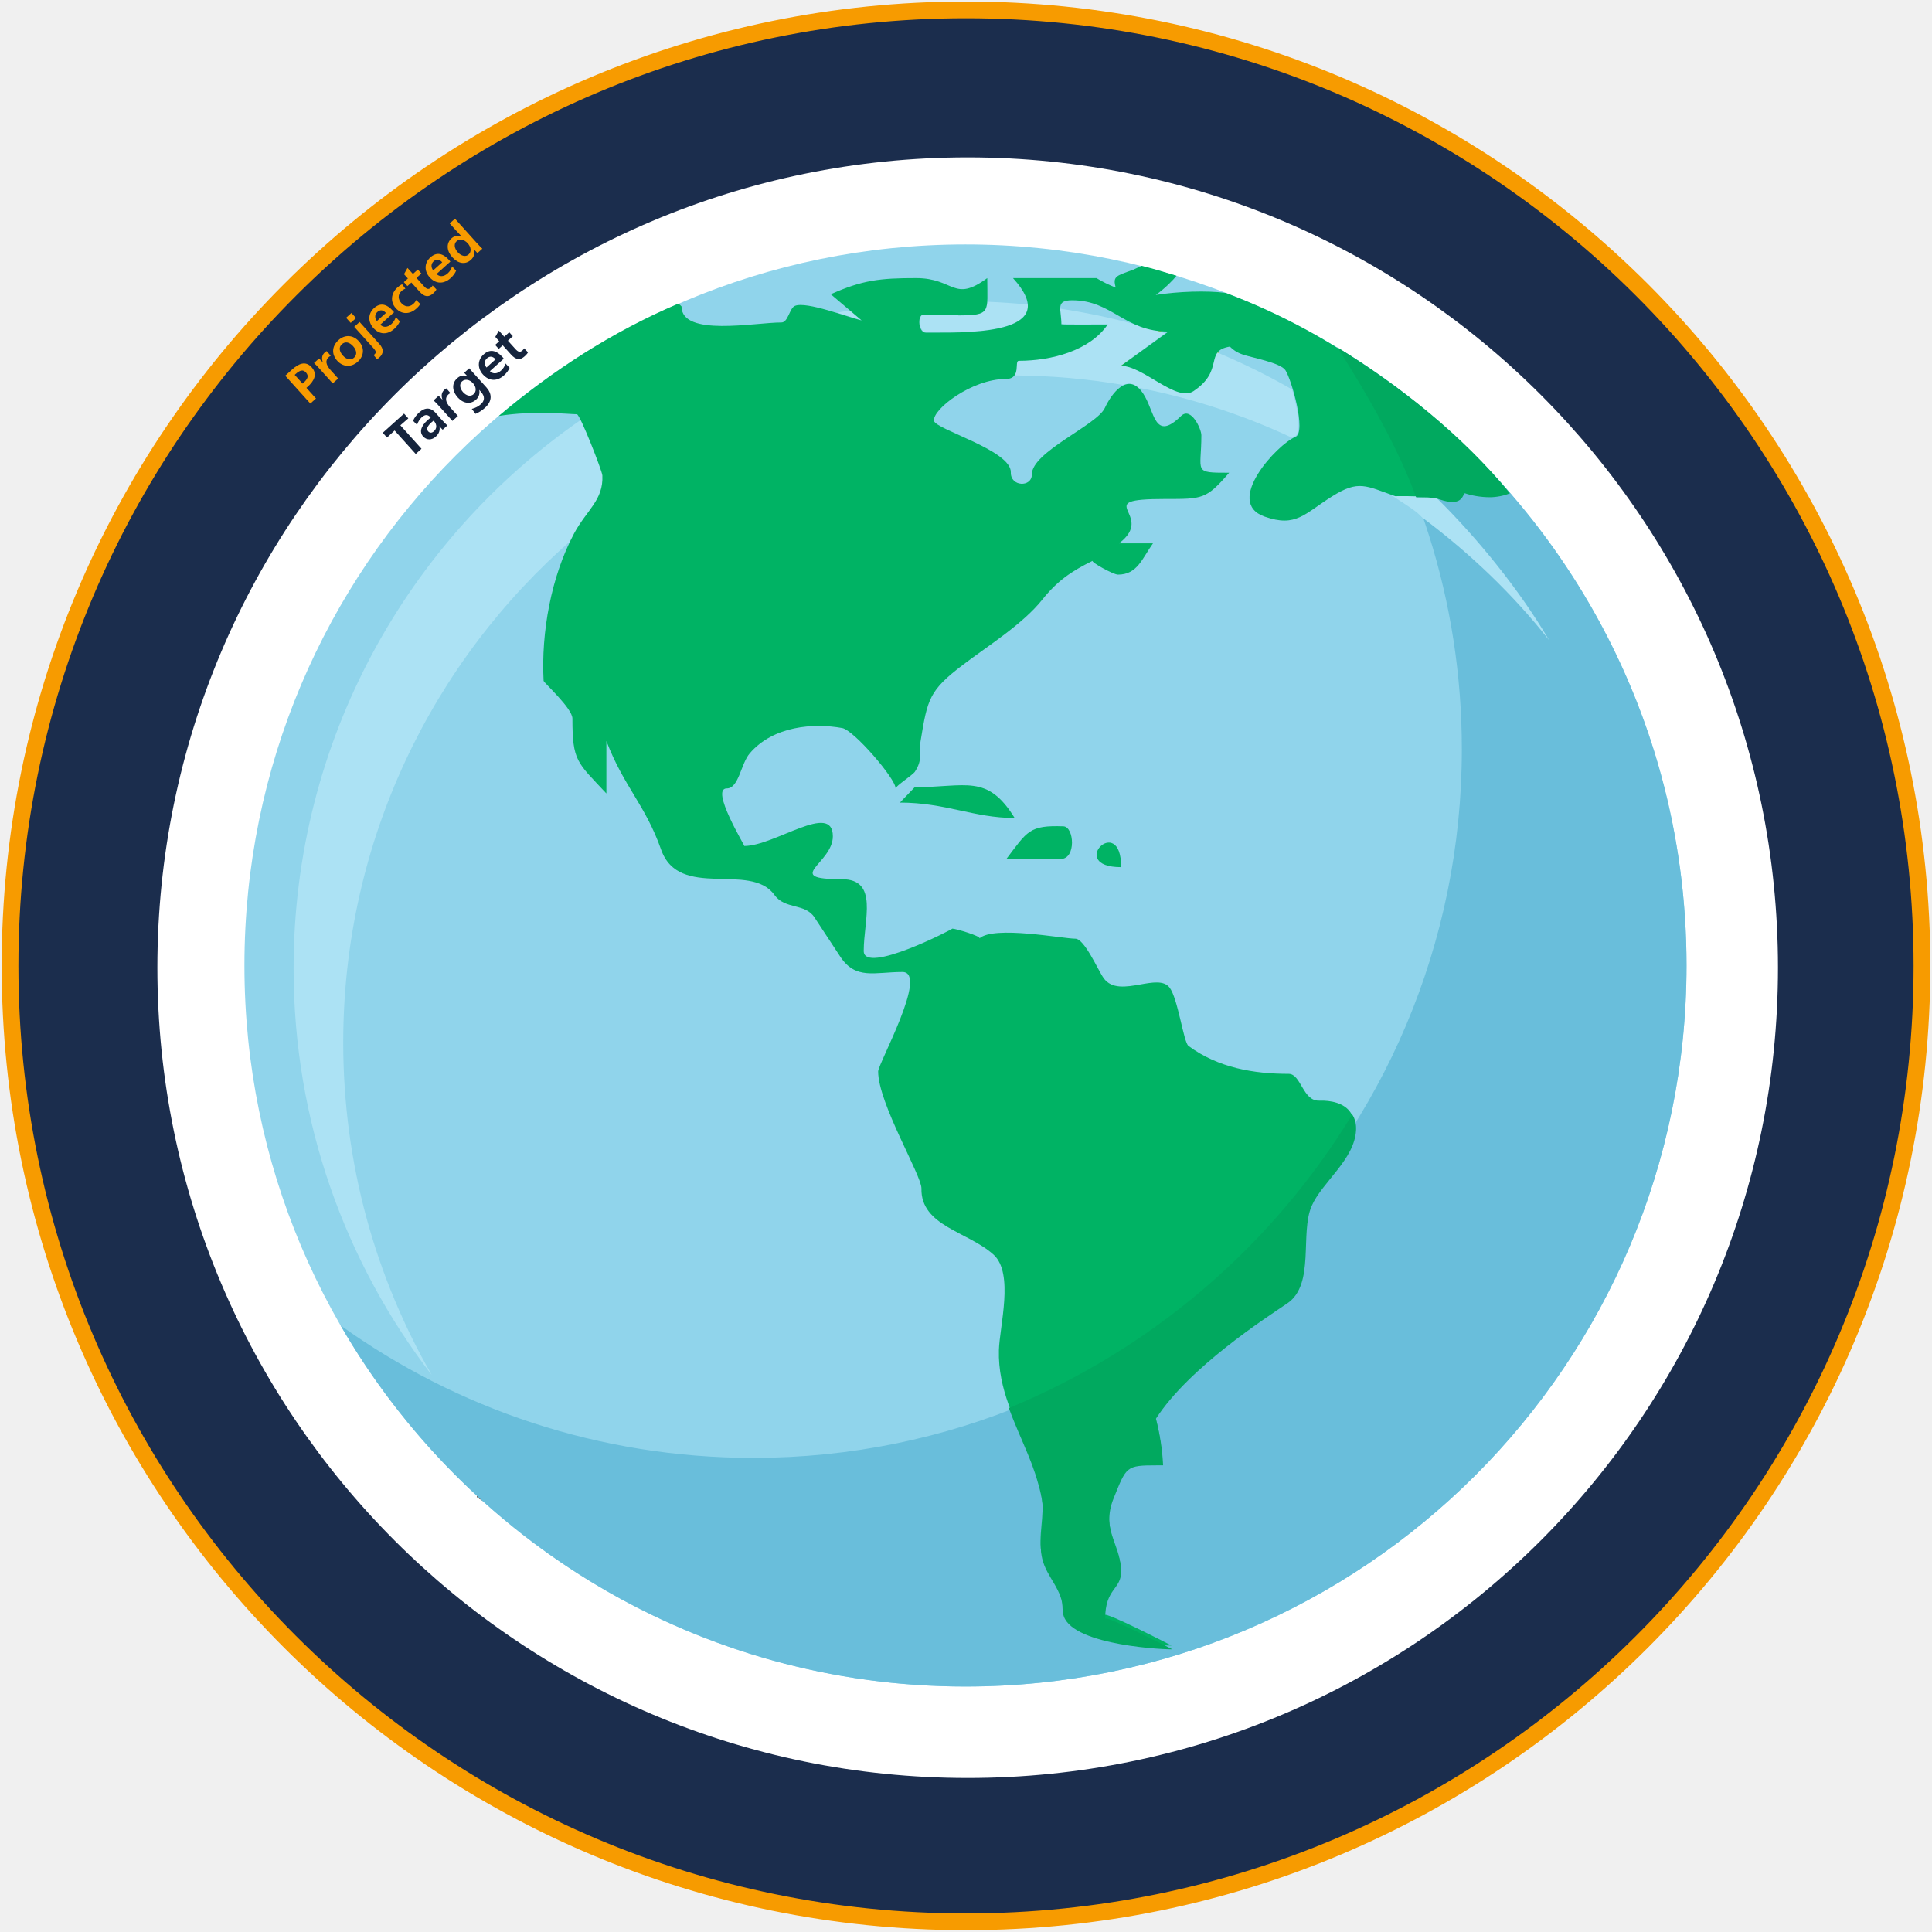
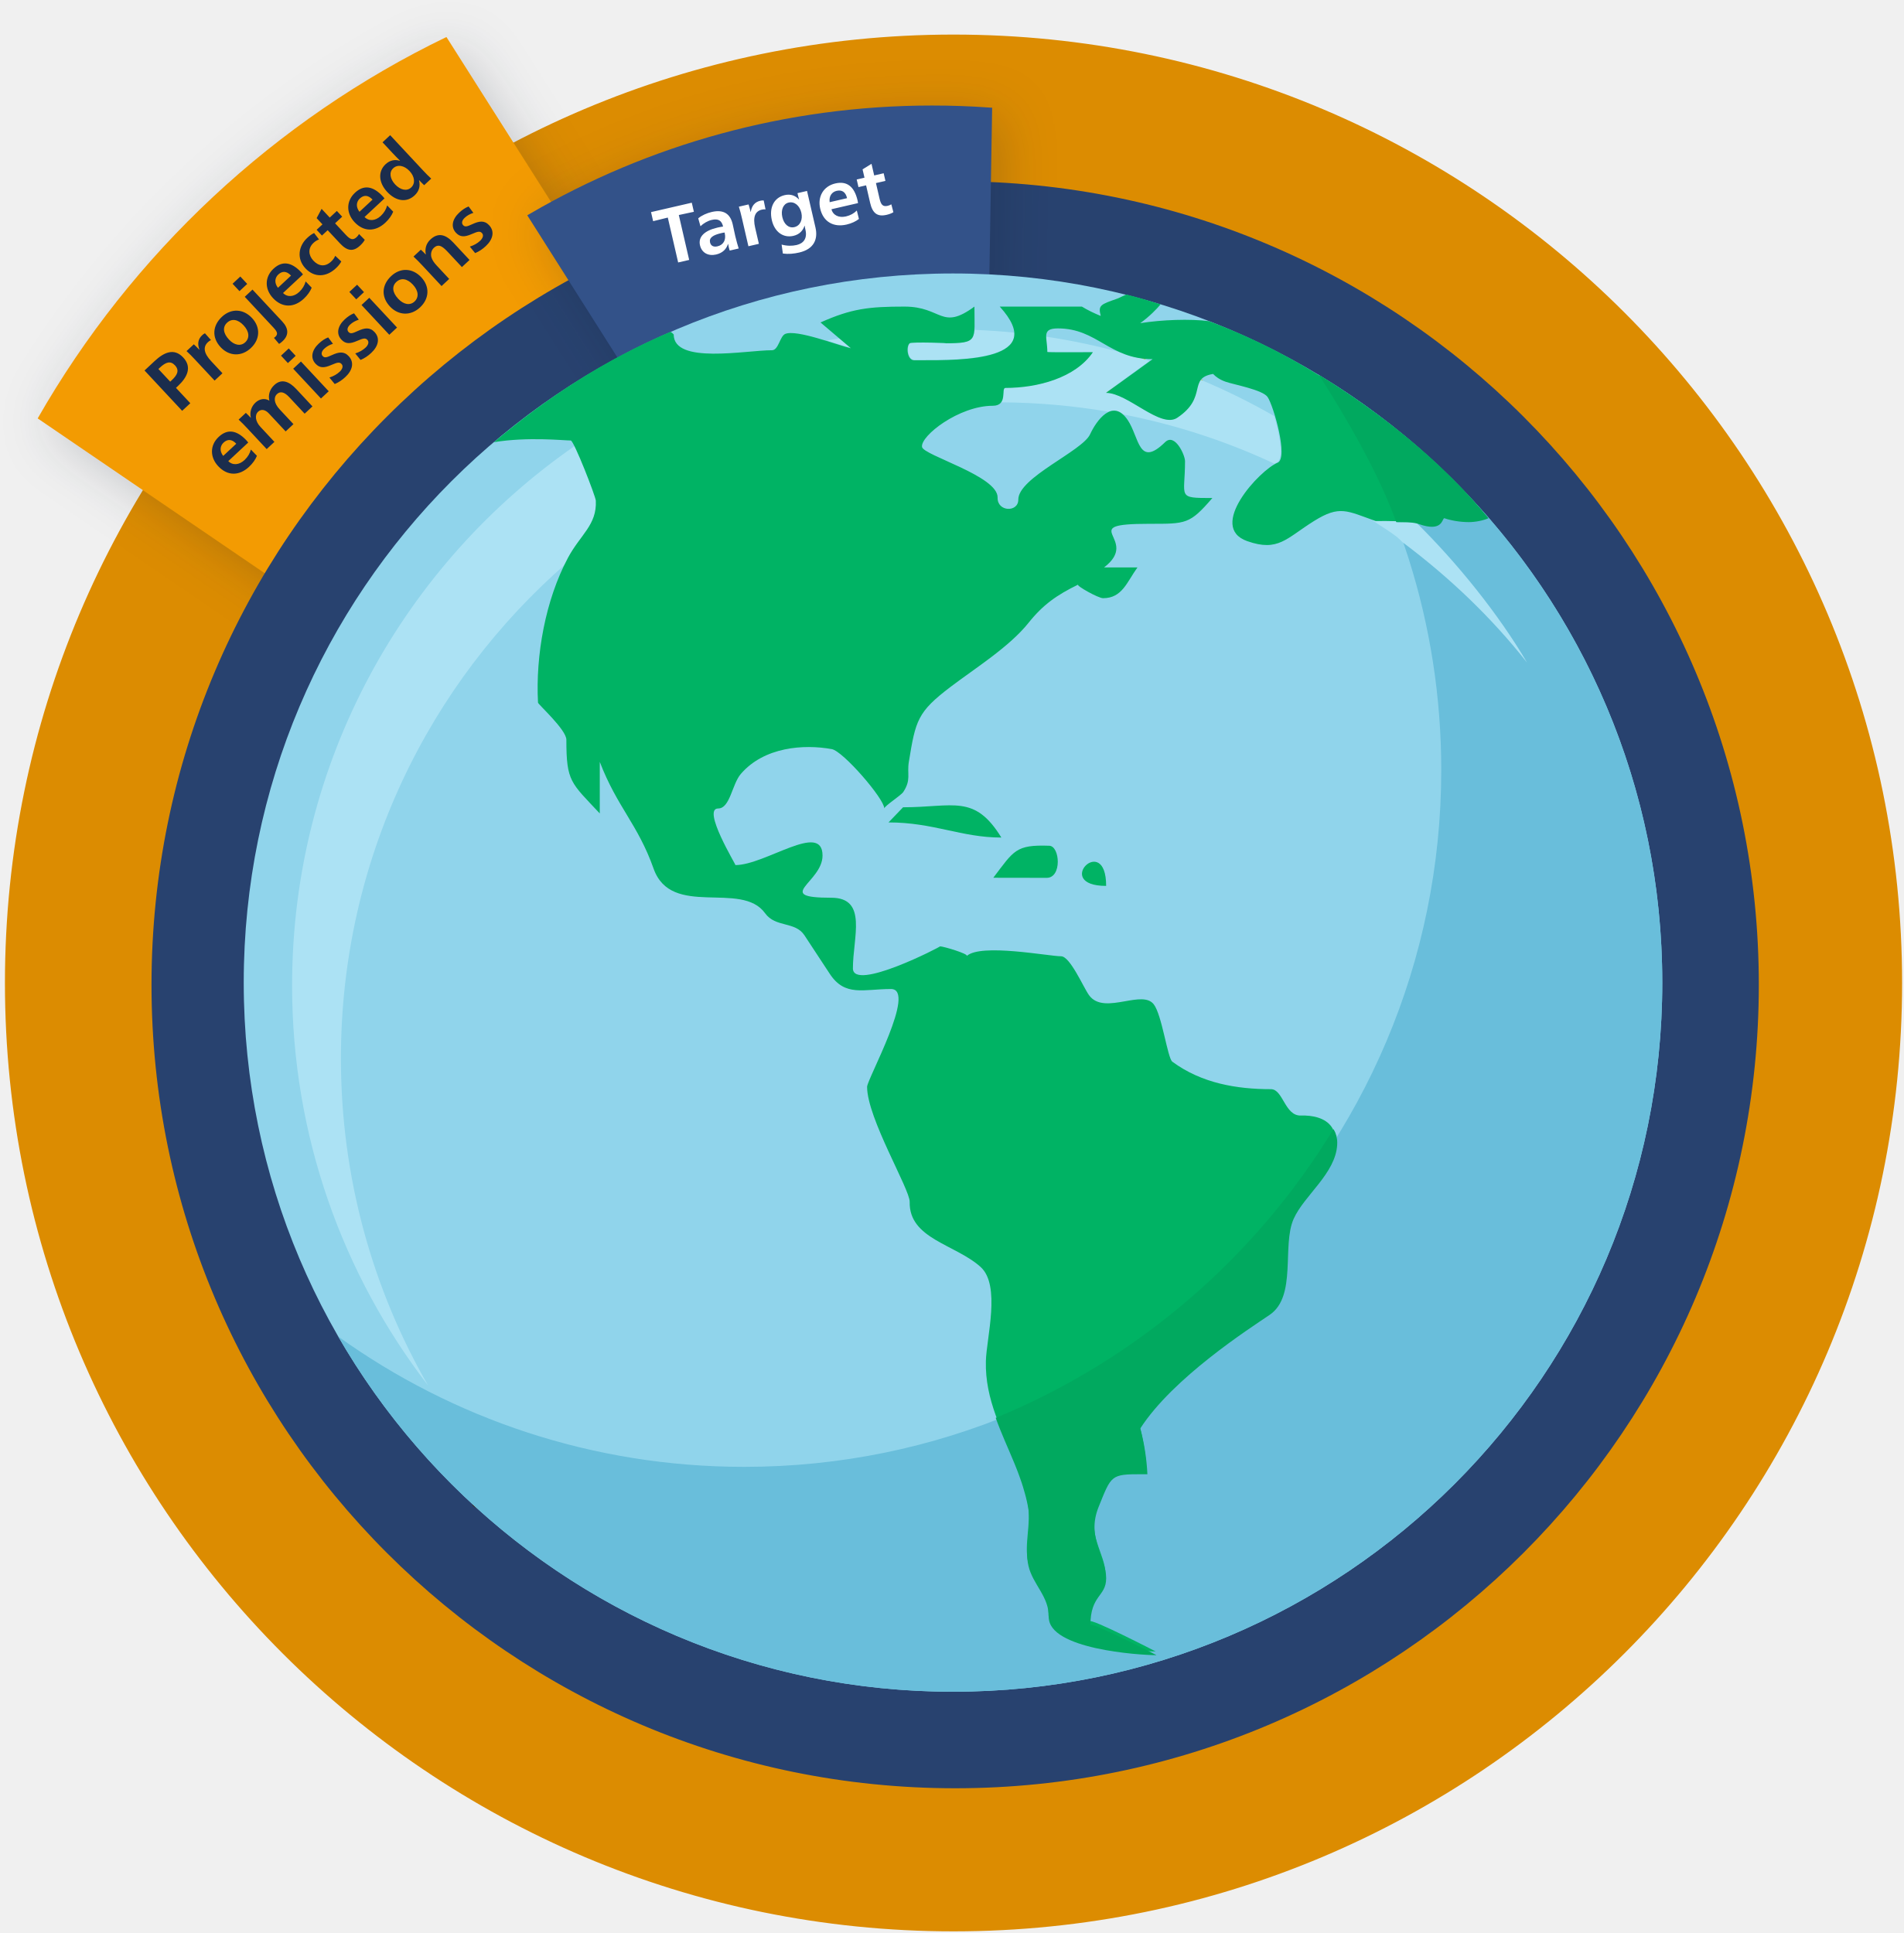
- <svg xmlns="http://www.w3.org/2000/svg" height="577" width="577">
-   <g fill="none" fill-rule="evenodd">
+ <svg xmlns="http://www.w3.org/2000/svg" xmlns:xlink="http://www.w3.org/1999/xlink" height="587" viewBox="0 0 578 587" width="578">
+   <defs>
+     <path id="a" d="m7.683 116.059c28.611-50.07 71.945-90.643 124.104-115.82l62.287 98.202-80.62 79.267 4.437 13.52z" />
+     <filter id="b" height="126.7%" width="127.4%" x="-12.1%" y="-11.8%">
+       <feOffset dx="3" dy="3" in="SourceAlpha" result="shadowOffsetOuter1" />
+       <feGaussianBlur in="shadowOffsetOuter1" result="shadowBlurOuter1" stdDeviation="8" />
+       <feColorMatrix in="shadowBlurOuter1" type="matrix" values="0 0 0 0 0.057   0 0 0 0 0.097   0 0 0 0 0.17  0 0 0 0.19 0" />
+     </filter>
+     <path id="c" d="m157.728 54.718c35.711-20.774 77.223-32.673 121.514-32.673 5.787 0 11.527.203 17.212.603l-1.21 72.915-105.013 10.436z" />
+     <filter id="d" height="167.2%" width="137.4%" x="-16.3%" y="-31.1%">
+       <feMorphology in="SourceAlpha" operator="dilate" radius="1" result="shadowSpreadOuter1" />
+       <feOffset dx="3" dy="3" in="shadowSpreadOuter1" result="shadowOffsetOuter1" />
+       <feGaussianBlur in="shadowOffsetOuter1" result="shadowBlurOuter1" stdDeviation="8" />
+       <feComposite in="shadowBlurOuter1" in2="SourceAlpha" operator="out" result="shadowBlurOuter1" />
+       <feColorMatrix in="shadowBlurOuter1" type="matrix" values="0 0 0 0 0.057   0 0 0 0 0.097   0 0 0 0 0.17  0 0 0 0.19 0" />
+     </filter>
+   </defs>
+   <g fill="none" fill-rule="evenodd" transform="translate(3.757832 11)">
    <g fill-rule="nonzero">
-       <path d="M288.5 573.954C130.823 573.954 3 446.13 3 288.451S130.823 2.954 288.5 2.954 574 130.773 574 288.451 446.177 573.954 288.5 573.954z" fill="#1b2d4d" stroke="#f79b00" stroke-width="5" />
-       <path d="M289 531C155.347 531 47 422.652 47 288.997S155.347 47 289 47s242 108.343 242 241.997S422.653 531 289 531z" fill="#fff" />
-       <path d="M92.686 120.525l-7.493-8.323 2.098-1.89c1.848-1.663 3.946-2.667 5.803-.604 1.793 1.991.743 4.038-1.165 5.756l-.417.375 2.856 3.172zm-4.674-8.573l2.351 2.612.298-.269c1.133-1.02 1.683-1.968.727-3.03-.891-.989-1.826-.708-3.078.419zm8.377-3.764l.024-.022c-.408-1.1-.287-2.116.584-2.9.19-.172.368-.31.589-.4l1.199 1.402a2.245 2.245 0 0 0-.624.41c-1.073.967-.857 2.262.582 3.86l2.254 2.504-1.621 1.46-3.887-4.316c-.58-.644-1.193-1.301-1.702-1.77l1.502-1.354c.27.253.8.792 1.1 1.126zm4.71-6.615c1.871-1.686 4.332-1.59 6.092.365 1.729 1.92 1.566 4.376-.354 6.105-1.908 1.717-4.401 1.61-6.12-.298-1.781-1.98-1.586-4.4.381-6.172zm1.014 1.223c-.954.86-.86 2.114.32 3.425 1.085 1.205 2.38 1.443 3.297.616.954-.859.864-2.181-.274-3.445-1.138-1.264-2.377-1.465-3.343-.596zm2.628-6.36l-1.374-1.527 1.598-1.438 1.374 1.526zm7.85 10.852l-1.014-1.246c.083-.053.2-.137.26-.191.608-.548.463-1.021-.321-1.892l-5.722-6.355 1.597-1.439 5.916 6.57c1.32 1.467 1.317 2.83-.006 4.022a3.928 3.928 0 0 1-.71.53zm5.098-14.025l-4.114 3.704c.872.92 2.183.841 3.292-.157a4.444 4.444 0 0 0 1.337-2.111l1.205 1.29c-.3.723-.863 1.511-1.638 2.209-2.015 1.814-4.402 1.826-6.259-.237-1.664-1.848-1.638-4.29.21-5.954 1.776-1.6 3.65-1.365 5.647.853.086.095.257.309.32.403zm-5.126 2.628l2.695-2.426c-.902-1.002-1.789-.98-2.576-.271-.703.633-.894 1.668-.119 2.697zm7.53-10.989l.975 1.324a3.178 3.178 0 0 0-1.138.679c-1.204 1.084-1.052 2.524-.086 3.597.999 1.109 2.312 1.416 3.611.246.37-.333.638-.683.845-1.149l1.21 1.177c-.287.496-.603.889-1.128 1.361-2.039 1.836-4.457 1.811-6.175-.096-1.782-1.98-1.341-4.536.459-6.157.5-.45.937-.757 1.426-.982zm2.765-.525l-1.18 1.063-1.064-1.18 1.205-1.085-1.16-1.288 1.04-1.865 1.622 1.8 1.467-1.32 1.062 1.18-1.466 1.32 2.158 2.398c.837.93 1.392 1.186 2.167.488.19-.172.373-.4.498-.621l1.142 1.196c-.202.375-.552.777-.958 1.142-1.407 1.267-2.625 1.112-4.086-.51zm11.643-6.252l-4.114 3.704c.872.92 2.183.842 3.292-.157a4.444 4.444 0 0 0 1.337-2.11l1.205 1.29c-.3.722-.863 1.51-1.638 2.208-2.015 1.815-4.402 1.826-6.26-.237-1.663-1.848-1.637-4.29.21-5.953 1.777-1.6 3.651-1.365 5.648.852.086.096.256.31.32.403zm-5.126 2.629l2.695-2.426c-.902-1.002-1.789-.98-2.576-.272-.703.634-.894 1.669-.119 2.698zm6.501-15.44l6.463 7.178c.58.644 1.204 1.313 1.713 1.783l-1.454 1.31a18.477 18.477 0 0 1-1.002-1.041l-.024.021c.267 1.184-.002 2.204-.956 3.063-1.645 1.482-3.797 1.13-5.547-.813-1.707-1.896-1.838-4.175-.228-5.625.918-.826 1.937-.966 2.92-.642l.023-.021a48.904 48.904 0 0 1-1.57-1.673l-1.912-2.123zm.488 6.729c-.882.794-.68 2.146.35 3.29s2.343 1.475 3.237.67c.919-.827.752-2.21-.257-3.331-1.041-1.157-2.4-1.467-3.33-.63z" fill="#f79b00" />
-       <path d="M120.67 123.531l1.276 1.418-2.376 2.075 6.31 7.007-1.72 1.548-6.309-7.008-2.263 2.104-1.277-1.419zm3.889 3.354l-1.186-1.196c.333-.888 1.058-1.823 1.79-2.483 1.924-1.732 3.569-1.428 4.954.11.422.47 1.21 1.392 1.632 1.861.66.733 1.455 1.52 1.859 1.895l-1.407 1.267a6.675 6.675 0 0 1-.467-.471 13.26 13.26 0 0 1-.463-.563l-.024.022c.207 1.076-.055 2.138-1.089 3.07-1.202 1.081-2.717 1.14-3.799-.063-1.169-1.298-.676-3.047 1.367-4.887.253-.227.6-.518.91-.754-.855-.95-1.678-.97-2.688-.06-.65.584-1.14 1.44-1.39 2.252zm4.945-1.276c-.25.182-.37.29-.55.452-1.274 1.147-1.733 2.04-1.084 2.76.487.542 1.106.528 1.72-.024.84-.757 1.061-1.914-.086-3.188zm2.607-6.265l.024-.022c-.41-1.11-.289-2.133.589-2.923.192-.174.371-.313.594-.405l1.208 1.415a2.24 2.24 0 0 0-.628.414c-1.082.974-.864 2.28.586 3.89l2.273 2.524-1.635 1.472-3.918-4.351c-.584-.65-1.202-1.311-1.716-1.785l1.515-1.364c.273.255.805.799 1.108 1.135zm5.874-5.441c-.853.768-.673 2.13.323 3.235s2.252 1.39 3.142.588c.913-.822.79-2.191-.184-3.273-.985-1.094-2.355-1.383-3.28-.55zm.65-2.566l1.49-1.342 5.141 5.71c1.667 1.85 1.838 4.047-.422 6.082-.841.757-1.756 1.385-2.832 1.81l-1.113-1.479c1.137-.284 2.034-.787 2.73-1.414 1.083-.974 1.276-2.258.075-3.592-.184-.205-.38-.421-.55-.66l-.024.023c.19.96-.003 2.026-.977 2.903-1.61 1.45-3.783 1.165-5.428-.662-1.731-1.923-1.874-4.233-.18-5.759.963-.866 2.01-.96 2.977-.634l.024-.022a19.52 19.52 0 0 1-.911-.964zm11.822-4.224l-4.146 3.734c.879.927 2.2.848 3.318-.159a4.48 4.48 0 0 0 1.348-2.128l1.215 1.3c-.302.73-.87 1.524-1.652 2.227-2.031 1.83-4.437 1.84-6.309-.239-1.677-1.863-1.651-4.323.212-6.001 1.79-1.613 3.68-1.376 5.692.86.087.096.259.31.322.406zm-5.166 2.65l2.716-2.446c-.909-1.01-1.803-.988-2.596-.274-.71.639-.902 1.682-.12 2.72zm4.848-6.63l-1.19 1.072-1.071-1.19 1.214-1.093-1.17-1.298 1.05-1.88 1.634 1.815 1.478-1.332 1.072 1.19-1.479 1.332 2.176 2.415c.844.938 1.403 1.196 2.184.493.193-.173.377-.404.503-.627l1.15 1.206c-.203.379-.556.784-.965 1.152-1.418 1.277-2.647 1.12-4.118-.514z" fill="#15243d" />
+       <path d="m285.742 573c-157.677 0-285.5-127.824-285.5-285.503s127.823-285.497 285.5-285.497 285.5 127.818 285.5 285.497-127.823 285.503-285.5 285.503z" fill="#dc8c01" stroke="#dc8c01" stroke-width="5" />
+       <g>
+         <use fill="#000" filter="url(#b)" xlink:href="#a" />
+         <use fill="#f39b02" xlink:href="#a" />
+       </g>
+       <path d="m40.474 77.496v-16.752h4.224c3.72 0 7.056.984 7.056 5.136 0 4.008-3.216 5.232-7.056 5.232h-.84v6.384zm3.384-14.208v5.256h.6c2.28 0 3.84-.504 3.84-2.64 0-1.992-1.32-2.616-3.84-2.616zm13.08 4.2h.048c.648-1.632 1.8-2.64 3.552-2.64.384 0 .72.024 1.056.144l-.072 2.76c-.36-.12-.696-.168-1.104-.168-2.16 0-3.216 1.656-3.216 4.872v5.04h-3.264v-8.688c0-1.296-.024-2.64-.12-3.672h3.024c.048.552.096 1.68.096 2.352zm11.856-2.64c3.768 0 6.408 2.568 6.408 6.504 0 3.864-2.64 6.432-6.504 6.432-3.84 0-6.504-2.616-6.504-6.456 0-3.984 2.64-6.48 6.6-6.48zm-.096 2.376c-1.92 0-3.072 1.488-3.072 4.128 0 2.424 1.2 3.984 3.048 3.984 1.92 0 3.144-1.56 3.144-4.104s-1.176-4.008-3.12-4.008zm9.288-4.44v-3.072h3.216v3.072zm-2.136 19.92.12-2.4c.144.024.36.048.48.048 1.224 0 1.536-.672 1.536-2.424v-12.792h3.216v13.224c0 2.952-1.368 4.464-4.032 4.464-.456 0-.912-.024-1.32-.12zm19.704-10.488h-8.28c.048 1.896 1.584 3.12 3.816 3.12 1.368 0 2.568-.36 3.6-1.008l.048 2.64c-1.056.504-2.472.816-4.032.816-4.056 0-6.72-2.376-6.72-6.528 0-3.72 2.472-6.408 6.192-6.408 3.576 0 5.424 2.136 5.424 6.6 0 .192-.024.6-.048.768zm-8.328-2.208h5.424c0-2.016-1.008-2.88-2.592-2.88-1.416 0-2.664.96-2.832 2.88zm19.368-4.68-.24 2.448c-.576-.24-1.152-.384-1.944-.384-2.424 0-3.696 1.752-3.696 3.912 0 2.232 1.152 3.888 3.768 3.888.744 0 1.392-.12 2.088-.432l.168 2.52c-.816.264-1.56.384-2.616.384-4.104 0-6.768-2.448-6.768-6.288 0-3.984 3.048-6.384 6.672-6.384 1.008 0 1.8.096 2.568.336zm3.6 2.184h-2.376v-2.376h2.424v-2.592l3.024-1.032v3.624h2.952v2.376h-2.952v4.824c0 1.872.36 2.712 1.92 2.712.384 0 .816-.072 1.176-.192l.072 2.472c-.6.216-1.392.312-2.208.312-2.832 0-4.032-1.392-4.032-4.656zm19.2 4.704h-8.28c.048 1.896 1.584 3.12 3.816 3.12 1.368 0 2.568-.36 3.6-1.008l.048 2.64c-1.056.504-2.472.816-4.032.816-4.056 0-6.72-2.376-6.72-6.528 0-3.72 2.472-6.408 6.192-6.408 3.576 0 5.424 2.136 5.424 6.6 0 .192-.024.6-.048.768zm-8.328-2.208h5.424c0-2.016-1.008-2.88-2.592-2.88-1.416 0-2.664.96-2.832 2.88zm22.68-10.656v14.448c0 1.296.024 2.664.12 3.696h-2.928c-.048-.576-.072-1.344-.072-2.16h-.048c-.888 1.584-2.208 2.448-4.128 2.448-3.312 0-5.352-2.544-5.352-6.456 0-3.816 2.136-6.48 5.376-6.48 1.848 0 3.12.864 3.888 2.208h.048c-.048-.936-.072-2.232-.072-3.432v-4.272zm-6.192 7.968c-1.776 0-2.904 1.704-2.904 4.008s1.128 3.984 2.928 3.984c1.848 0 3.048-1.704 3.048-3.96 0-2.328-1.2-4.032-3.072-4.032zm-88.977 30.896h-8.28c.048 1.896 1.584 3.12 3.816 3.12 1.368 0 2.568-.36 3.6-1.008l.048 2.64c-1.056.504-2.472.816-4.032.816-4.056 0-6.72-2.376-6.72-6.528 0-3.72 2.472-6.408 6.192-6.408 3.576 0 5.424 2.136 5.424 6.6 0 .192-.024.6-.048.768zm-8.328-2.208h5.424c0-2.016-1.008-2.88-2.592-2.88-1.416 0-2.664.96-2.832 2.88zm14.016-2.76h.048c.792-1.512 2.448-2.4 4.128-2.4s3.072.888 3.504 2.448c.888-1.608 2.52-2.448 4.32-2.448 3.072 0 4.056 2.4 4.056 5.448v7.2h-3.24v-6.864c0-2.136-.696-3.216-2.064-3.216-1.536 0-2.592 1.464-2.592 3.96v6.12h-3.24v-7.464c0-1.536-.696-2.616-2.016-2.616-1.488 0-2.64 1.56-2.64 3.84v6.24h-3.216v-8.52c0-1.176-.024-2.52-.12-3.84h3c.048.528.072 1.488.072 2.112zm22.8-4.464h-3.216v-3.072h3.216zm-3.216 14.712v-12.36h3.216v12.36zm6.048-.36.168-2.544c1.2.576 2.4.84 3.48.84s2.016-.432 2.016-1.32c0-.864-.456-1.2-2.424-1.896-2.352-.816-3.288-1.752-3.288-3.576 0-2.352 1.944-3.792 4.896-3.792 1.296 0 2.424.192 3.36.576l-.264 2.4c-1.056-.48-1.968-.696-2.952-.696-1.08 0-1.872.456-1.872 1.296s.504 1.128 2.256 1.704c2.184.72 3.504 1.608 3.504 3.72 0 2.544-2.064 3.936-5.064 3.936-1.344 0-2.592-.192-3.816-.648zm10.728 0 .168-2.544c1.2.576 2.4.84 3.48.84s2.016-.432 2.016-1.32c0-.864-.456-1.2-2.424-1.896-2.352-.816-3.288-1.752-3.288-3.576 0-2.352 1.944-3.792 4.896-3.792 1.296 0 2.424.192 3.36.576l-.264 2.4c-1.056-.48-1.968-.696-2.952-.696-1.08 0-1.872.456-1.872 1.296s.504 1.128 2.256 1.704c2.184.72 3.504 1.608 3.504 3.72 0 2.544-2.064 3.936-5.064 3.936-1.344 0-2.592-.192-3.816-.648zm14.808-14.352h-3.216v-3.072h3.216zm-3.216 14.712v-12.36h3.216v12.36zm12.6-12.648c3.768 0 6.408 2.568 6.408 6.504 0 3.864-2.64 6.432-6.504 6.432-3.84 0-6.504-2.616-6.504-6.456 0-3.984 2.64-6.48 6.6-6.48zm-.096 2.376c-1.92 0-3.072 1.488-3.072 4.128 0 2.424 1.2 3.984 3.048 3.984 1.92 0 3.144-1.56 3.144-4.104s-1.176-4.008-3.12-4.008zm12.216-.024h.048c.912-1.488 2.328-2.352 4.104-2.352 3.288 0 4.44 2.136 4.44 5.448v7.2h-3.168v-5.952c0-2.376-.12-4.128-2.232-4.128-1.056 0-2.016.648-2.52 1.608-.36.696-.528 1.656-.528 2.88v5.592h-3.168v-8.52c0-1.2-.024-2.52-.12-3.84h3.048c.048.528.096 1.416.096 2.064zm11.256 9.936.168-2.544c1.2.576 2.4.84 3.48.84s2.016-.432 2.016-1.32c0-.864-.456-1.2-2.424-1.896-2.352-.816-3.288-1.752-3.288-3.576 0-2.352 1.944-3.792 4.896-3.792 1.296 0 2.424.192 3.36.576l-.264 2.4c-1.056-.48-1.968-.696-2.952-.696-1.08 0-1.872.456-1.872 1.296s.504 1.128 2.256 1.704c2.184.72 3.504 1.608 3.504 3.72 0 2.544-2.064 3.936-5.064 3.936-1.344 0-2.592-.192-3.816-.648z" fill="#1b2d4d" transform="matrix(.7313537 -.6819984 .6819984 .7313537 -30.9043 84.68157)" />
+       <path d="m286.242 530.046c-133.653 0-242-108.348-242-242.003s108.347-241.997 242-241.997c133.653 0 242 108.343 242 241.997s-108.347 242.003-242 242.003z" fill="#28426f" stroke="#28426f" stroke-width="4" />
+       <g>
+         <use fill="#000" filter="url(#d)" xlink:href="#c" />
+         <use fill="#335289" stroke="#335289" stroke-width="2" xlink:href="#c" />
+       </g>
+       <path d="m208.166 45.065v2.832l-4.68-.072v13.992h-3.432v-13.992l-4.584.072v-2.832zm.96 7.56-.12-2.496c1.248-.648 2.976-.96 4.44-.96 3.84 0 5.352 1.968 5.352 5.04 0 .936-.048 2.736-.048 3.672 0 1.464.096 3.12.168 3.936h-2.808c-.024-.192-.048-.624-.048-.984 0-.288.024-.696.048-1.08h-.048c-.84 1.392-2.184 2.304-4.248 2.304-2.4 0-4.128-1.44-4.128-3.84 0-2.592 2.28-4.032 6.36-4.032.504 0 1.176.024 1.752.072 0-1.896-.888-2.736-2.904-2.736-1.296 0-2.688.456-3.768 1.104zm6.72 3.504c-.456-.048-.696-.048-1.056-.048-2.544 0-3.936.528-3.936 1.968 0 1.08.696 1.68 1.92 1.68 1.68 0 3.072-1.056 3.072-3.6zm9.096-4.32h.048c.648-1.632 1.8-2.64 3.552-2.64.384 0 .72.024 1.056.144l-.072 2.76c-.36-.12-.696-.168-1.104-.168-2.16 0-3.216 1.656-3.216 4.872v5.04h-3.264v-8.688c0-1.296-.024-2.64-.12-3.672h3.024c.048.552.096 1.68.096 2.352zm11.88-.168c-1.704 0-2.856 1.68-2.856 3.888s1.104 3.768 2.88 3.768c1.824 0 3.048-1.632 3.048-3.792 0-2.184-1.224-3.864-3.072-3.864zm3.264-2.184h2.976v11.4c0 3.696-1.992 6.288-6.504 6.288-1.68 0-3.312-.216-4.92-.816l.24-2.736c1.536.816 3.024 1.152 4.416 1.152 2.16 0 3.648-1.224 3.648-3.888 0-.408 0-.84.048-1.272h-.048c-.744 1.248-2.016 2.232-3.96 2.232-3.216 0-5.328-2.472-5.328-6.12 0-3.84 2.136-6.528 5.52-6.528 1.92 0 3.168.936 3.912 2.256h.048c-.048-.768-.048-1.344-.048-1.968zm17.232 7.08h-8.28c.048 1.896 1.584 3.12 3.816 3.12 1.368 0 2.568-.36 3.6-1.008l.048 2.64c-1.056.504-2.472.816-4.032.816-4.056 0-6.72-2.376-6.72-6.528 0-3.72 2.472-6.408 6.192-6.408 3.576 0 5.424 2.136 5.424 6.6 0 .192-.024.6-.048.768zm-8.328-2.208h5.424c0-2.016-1.008-2.88-2.592-2.88-1.416 0-2.664.96-2.832 2.88zm11.928-2.496h-2.376v-2.376h2.424v-2.592l3.024-1.032v3.624h2.952v2.376h-2.952v4.824c0 1.872.36 2.712 1.92 2.712.384 0 .816-.072 1.176-.192l.072 2.472c-.6.216-1.392.312-2.208.312-2.832 0-4.032-1.392-4.032-4.656z" fill="#fff" transform="matrix(.9743701 -.2249511 .2249511 .9743701 -6.692405 53.4721)" />
    </g>
-     <path d="M139.071 430.721c1.153 5.504 2.305 11.007 3.455 16.513 4.07 2.515 8.088 5.026 12.212 7.511 2.483-1.63 6.243-3.612 8.452-5.166 3.286-2.311 3.715-5.276 1.094-7.904-2.441-3.215-5.083-6.082-7.686-9.2a1802.949 1802.949 0 0 1-7.91-9.542 1680.747 1680.747 0 0 0-9.617 7.788" fill="#3a332c" />
-     <path d="M158.648 240.725c-6.136 30.758-5.39 56.716-6.363 88.675-.976 31.96 1.058 67.576 6.044 100.175-7.133 2.092-13.688 4.027-20.347 5.594-11.573-33.753-21.358-72.8-27.861-106.444-6.503-33.646-11.08-61.139-10.06-94.217 19.436 2.352 38.731 3.934 58.587 6.217" fill="#6e6255" />
-     <path d="M73 288.343C73 169.413 169.412 73 288.344 73c118.93 0 215.343 96.413 215.343 215.343 0 118.932-96.412 215.344-215.343 215.344C169.412 503.687 73 407.275 73 288.343" fill="#90d4eb" />
-     <path d="M399.276 103.734c62.564 37.676 104.41 106.256 104.41 184.61 0 118.93-96.411 215.343-215.342 215.343-79.782 0-149.43-43.386-186.639-107.852 34.709 24.904 77.263 39.566 123.242 39.566 116.883 0 211.636-94.753 211.636-211.637 0-44.57-13.778-85.922-37.307-120.03z" fill="#69bedb" />
-     <path d="M337.285 80.341c4.123.738 8.202 1.551 12.236 2.447z" fill="#9db74c" />
-     <path d="M344.626 97.84c.631.556 1.259 1.128 1.885 1.708l.563-1.174c-.88 0-1.681-.218-2.448-.534m-9.788 11.33c6.75 0 16.862 10.511 22.053 7.25 7.142-4.487 5.377-8.686 7.312-11.048a211.341 211.341 0 0 0-15.782-5.454l-13.583 9.252m9.788-11.7a202.769 202.769 0 0 0-7.34-2.446c2.171 1.11 4.569 1.986 7.34 2.447" fill="#a9c14b" />
-     <path d="M128.974 410.698c-25.887-33.629-41.291-75.749-41.291-121.475 0-68.057 34.11-128.134 86.154-164.084l.003-.001c2.123 4.172 6.524 15.707 6.575 16.775.356 7.401-4.69 10.327-8.43 17.362a61.755 61.755 0 0 0-.804 1.566c-42.07 36.537-68.673 90.428-68.673 150.537 0 36.166 9.631 70.08 26.466 99.32m294.082-257.75c-2.446-1.88-5.058-3.373-7.593-5.14.278.1.564.201.856.304a.384.384 0 0 0 .06.003c.122 0 .418-.007.848-.012.427-.006.98-.01 1.622-.01.685 0 3.021.006 3.846.025.06.167 2.309 2.53 2.38 2.724.663 1.799-.424 2.464.096 4.026zM385.9 130.746a197.443 197.443 0 0 0-45.985-14.962c-.923-.845-1.848-1.2-2.747-1.2-.569 0-1.128.142-1.67.393a200.557 200.557 0 0 0-32.538-2.851c1.236-1.56.3-4.448 1.352-4.448 9.704 0 21.144-3.018 26.45-10.844-.714 0-4.651.026-8.136.026-2.99 0-5.646-.02-5.646-.091 0-1.85-.33-3.4-.347-4.58h.004a198.02 198.02 0 0 1 22.348 4.682c1.886.832 3.952 1.502 6.369 1.837.887.272 1.77.55 2.652.834l-13.263 9.641c.179 0 .36.01.545.025 5.674.484 13.502 8.187 18.713 8.187.835 0 1.601-.196 2.284-.654 6.97-4.675 5.254-9.048 7.138-11.512a198.326 198.326 0 0 1 22.449 11.072l.002.001.003.003c1.664 5.624 3.005 13.158.745 14.089a7.43 7.43 0 0 0-.722.352m-105.207-31.47a840.087 840.087 0 0 1-3.421-.006l-.593.001h-.005c-2.033 0-2.505-4.077-1.345-5.148.185-.17 1.801-.228 3.74-.228 3.687 0 8.547.205 6.993.226 6.975-.01 8.55-.393 8.853-3.992h.002c4.056.161 8.084.435 12.074.834h.002c.467 7.88-16.067 8.313-26.3 8.313m-23.128-3.647c-1.512-.343-4.365-1.311-7.482-2.272 1.326-.248 2.659-.48 3.994-.701l3.488 2.973" fill="#ace2f4" />
-     <path d="M354.556 117.048c-5.336 0-13.35-7.392-19.16-7.856 5.81.464 13.824 7.856 19.16 7.856.855 0 1.64-.19 2.338-.628 7.137-4.486 5.375-8.684 7.303-11.048a.022.022 0 0 0 .006.003c-1.929 2.363-.172 6.56-7.309 11.045-.698.44-1.483.628-2.338.628m-19.718-7.88l13.58-9.25c-4.528 3.083-9.053 6.167-13.58 9.25" fill="#afc558" />
-     <path d="M284.962 93.799l-.578.002c.228 0 .419 0 .578-.002" fill="#c7d79b" />
-     <g fill="#00b364">
-       <path d="M345.171 88.093c2.68-1.874 5.23-4.493 6.2-5.729-3.756-1.138-6.577-2.038-10.415-2.974-.28.087-2.37 1.128-2.64 1.222-5.205 1.817-5.967 2.006-5.113 5.283-2.022-.812-3.957-1.749-5.737-2.839h-24.931c14.848 16.367-11.328 16.33-23.806 16.296-.793-.003-1.531-.005-2.2-.003-2.044.006-2.52-4.077-1.356-5.148.538-.496 13.155-.034 10.774-.002 10.178-.014 8.902-.815 8.902-11.143-10.12 7.436-9.767 0-21.244 0-10.764 0-16.044.59-25.486 4.82l9.223 7.831c-3.871-.875-16.499-5.812-19.95-4.347-1.606.683-2.02 4.949-4.006 4.949-8.02 0-29.844 4.371-29.844-4.793 0-.042-.758-.772-1.01-.807-19.8 8.442-37.357 19.864-53.576 33.525 10.378-1.704 21.18-.515 23.33-.515.957 0 7.55 16.962 7.613 18.269.357 7.4-4.708 10.327-8.463 17.36-6.836 12.811-9.854 29.589-9.09 43.974.028.52 8.609 8.215 8.609 11.265 0 12.771 1.342 12.977 10.144 22.386V221.31c5.249 13.714 11.593 18.991 16.334 32.408 5.379 15.225 26.636 3.532 33.859 13.56 3.18 4.417 9.115 2.392 11.949 6.702l7.69 11.7c4.636 7.051 10.289 4.607 18.572 4.607 7.957 0-7.241 27.396-7.241 29.704 0 9.5 13.01 31.124 12.929 34.928-.242 11.278 13.89 12.86 21.563 19.806 6.144 5.601 1.763 21.47 1.572 28.506-.162 5.933 1.12 11.258 2.94 16.376 1.675 4.713 3.8 9.248 5.706 13.908.332.816.66 1.635.976 2.46.137.36.264.727.398 1.09.253.69.499 1.384.734 2.082a57.445 57.445 0 0 1 1.015 3.366c.097.352.196.703.285 1.058.273 1.092.521 2.195.717 3.323 1.008 5.772-1.217 12 .071 17.531 1.324 5.683 6.218 9.22 6.146 15.501-.113 9.703 27.262 11.526 32.565 11.526-.025-.017-19.984-10.33-19.984-9.093 0-9.208 4.754-8.568 4.757-14.184.002-6.67-6.074-12.165-2.279-21.604 4.104-10.207 3.64-9.897 14.738-9.897a65.892 65.892 0 0 0-2.15-13.856c9.917-15.404 32.989-30.227 39.097-34.382 8.295-5.651 3.65-20.9 7.239-29.024 3.153-7.141 12.714-13.738 13.175-22.524a9.68 9.68 0 0 0-.022-1.317l-.04-.3a7.496 7.496 0 0 0-.155-.91l-.067-.246a6.936 6.936 0 0 0-.304-.87l-.057-.13a6.287 6.287 0 0 0-.498-.891c-1.917-2.833-5.89-3.626-9.362-3.51-4.902.165-5.39-8.006-9.098-8.006-10.303 0-20.999-1.749-29.925-8.338-1.478-1.09-3.133-14.196-5.66-17.443-1.698-2.184-5.147-1.542-8.794-.902-4.122.725-8.499 1.45-10.883-1.908-1.7-2.392-5.715-11.77-8.458-11.77-3.736 0-24.312-3.988-28.636-.087.666-.6-7.021-2.925-8.115-2.925.47 0-26.442 13.892-26.442 6.679 0-9.352 4.577-21.438-6.552-21.438-17.89 0-2.67-4.635-2.67-12.803 0-10.477-17.325 2.875-26.453 2.885.242 0-10.277-17.19-5.234-17.19 3.62 0 4.184-7.35 6.87-10.48 7.067-8.233 19.134-9.095 27.628-7.547 3.439.63 15.906 15.042 15.941 18.014-.008-.709 5.082-3.952 5.769-5.002 2.458-3.756 1.069-5.377 1.684-9.138 2.06-12.626 2.584-15.124 12.69-22.797 7.428-5.638 17.806-12.113 23.634-19.41 4.445-5.567 8.606-8.46 15.067-11.624-.66.323 6.138 4.127 7.561 4.127 5.843 0 7.254-4.92 10.453-9.338H334.2c11.453-8.727-9.278-13.252 13.68-13.252 11.276 0 12.317.152 19.215-7.831-10.968 0-8.302-.072-8.302-11.205 0-1.852-3.1-8.65-6.058-5.751-8.091 7.927-7.8-1.452-11.342-6.722-4.58-6.817-9.521.199-11.432 4.332-2.369 5.123-21.834 13.136-21.791 19.828.026 3.92-6.401 3.761-6.284-.61.178-6.56-22.57-12.828-22.946-15.389-.495-3.382 11.26-12.497 21.484-12.497 4.696 0 2.396-5.42 3.843-5.42 9.741 0 21.225-3.018 26.55-10.844-1.329 0-13.834.09-13.834-.065 0-4.449-1.907-7.163 3.21-7.163 12.014 0 15.573 9.336 28.764 9.336-4.716 3.413-9.428 6.828-14.143 10.24 6.62 0 16.534 10.958 21.624 7.558 9.396-6.277 3.062-12.015 10.874-13.307.837.876 1.963 1.718 3.834 2.376 2.442.86 11.236 2.427 12.73 4.65 1.8 2.68 6.377 18.553 3.015 19.933-5.458 2.241-21.445 19.503-9.217 23.812 9.45 3.329 11.874-.87 20.284-6.112 7.817-4.875 9.944-3.083 18.744.017.015.006.352-.002.912-.01a99.712 99.712 0 0 1 4.937.046c2.486.092 5.16-1.86 6.686-1.322 4.423 1.559 6.018 2.713 6.75 1.685.498-.698.597-3.578.911-3.466 3.098 1.09 9.068 4.057 12.953 2.364-23.204-26.41-50.203-47.433-83.788-60-5.712-.75-14.286-.437-20.892.609z" />
-       <path d="M273.18 235.104c-1.47 1.533-2.942 3.064-4.413 4.597 13.727 0 22.082 4.595 34.259 4.595-8.172-13.291-14.577-9.192-29.845-9.192m44.405 11.682c-10.252-.364-10.729 1.466-17.007 9.72 5.401 0 10.804.017 16.206.025 4.685.007 4.035-9.63.801-9.745m17.252 12.192c0-16.517-16.518 0 0 0" />
+     <g transform="translate(70.24217 72.04569)">
+       <path d="m66.071 357.721c1.152 5.504 2.305 11.007 3.455 16.513 4.07 2.515 8.088 5.027 12.212 7.512 2.482-1.63 6.243-3.612 8.452-5.166 3.286-2.312 3.715-5.277 1.094-7.904-2.441-3.215-5.083-6.082-7.686-9.201-2.605-3.121-5.307-6.379-7.909-9.541-3.212 2.587-6.424 5.177-9.617 7.788" fill="#3a332c" />
+       <path d="m85.648 167.725c-6.136 30.758-5.389 56.716-6.363 88.675-.976 31.959 1.059 67.576 6.045 100.175-7.134 2.091-13.689 4.026-20.348 5.593-11.573-33.753-21.358-72.799-27.861-106.444-6.503-33.646-11.08-61.139-10.061-94.217 19.437 2.352 38.732 3.934 58.588 6.217" fill="#6e6255" />
+       <path d="m0 215.343c0-118.93 96.412-215.343 215.344-215.343 118.931 0 215.343 96.413 215.343 215.343 0 118.931-96.412 215.343-215.343 215.343-118.932 0-215.344-96.412-215.344-215.343" fill="#90d4eb" />
+       <path d="m326.276 30.734c62.564 37.676 104.411 106.256 104.411 184.61 0 118.931-96.412 215.343-215.343 215.343-79.782 0-149.431-43.386-186.639-107.852 34.709 24.903 77.263 39.565 123.242 39.565 116.883 0 211.636-94.752 211.636-211.636 0-44.57-13.778-85.923-37.307-120.03z" fill="#69bedb" />
+       <path d="m264.285 7.341c4.123.737 8.202 1.551 12.235 2.447z" fill="#9db74c" />
+       <path d="m271.626 24.84c.631.555 1.258 1.128 1.884 1.708.188-.392.375-.783.563-1.175-.88 0-1.681-.218-2.447-.533" fill="#a9c14b" />
+       <path d="m261.838 36.17c6.751 0 16.862 10.511 22.053 7.25 7.141-4.487 5.377-8.686 7.312-11.048-5.157-2.014-10.421-3.835-15.782-5.454-4.527 3.084-9.056 6.168-13.583 9.252" fill="#a9c14b" />
+       <path d="m271.626 24.471c-2.43-.862-4.877-1.678-7.341-2.447 2.172 1.11 4.57 1.986 7.341 2.447" fill="#a9c14b" />
+       <path d="m55.974 337.698c-25.887-33.629-41.292-75.748-41.292-121.474 0-68.058 34.111-128.135 86.155-164.084l.002-.001c2.123 4.172 6.525 15.707 6.575 16.775.355 7.401-4.691 10.327-8.431 17.362-.275.516-.542 1.038-.804 1.566-42.07 36.537-68.672 90.428-68.672 150.537 0 36.166 9.631 70.08 26.466 99.319m294.082-257.751c-2.447-1.88-5.058-3.372-7.593-5.139.278.099.564.201.856.305.004.001.024.002.06.002.122 0 .419-.006.849-.011.426-.006.98-.011 1.622-.011.685 0 3.021.006 3.846.026.06.167 2.309 2.53 2.38 2.724.663 1.798-.425 2.463.096 4.025zm-37.157-22.2c-14.466-6.762-29.879-11.833-45.985-14.961-.923-.845-1.849-1.201-2.747-1.201-.569 0-1.128.143-1.67.394-10.584-1.809-21.455-2.782-32.538-2.852 1.236-1.56.301-4.448 1.352-4.448 9.704 0 21.144-3.018 26.45-10.844-.713 0-4.651.026-8.136.026-2.99 0-5.646-.02-5.646-.091 0-1.85-.329-3.4-.347-4.579h.001.002c7.599 1.14 15.057 2.709 22.348 4.681 1.886.832 3.953 1.502 6.369 1.837.887.272 1.769.551 2.652.834-4.421 3.213-8.842 6.428-13.263 9.641.179 0 .36.009.545.025 5.673.484 13.501 8.187 18.713 8.187.835 0 1.602-.196 2.284-.654 6.971-4.675 5.255-9.048 7.138-11.512 7.742 3.228 15.237 6.93 22.449 11.072l.002.001c.001.001.002.001.002.002 1.664 5.624 3.006 13.158.746 14.089-.224.093-.465.21-.722.352m-105.208-31.469c-.634 0-1.241-.001-1.822-.002-.563-.002-1.097-.004-1.599-.004-.204 0-.401 0-.593.001-.001 0-.004 0-.005 0-2.033 0-2.505-4.077-1.346-5.149.185-.17 1.802-.227 3.741-.227 3.687 0 8.546.205 6.992.226 6.976-.011 8.55-.393 8.853-3.993h.002c4.056.162 8.084.435 12.074.834h.002c.467 7.881-16.067 8.314-26.301 8.314m-23.127-3.647c-1.512-.343-4.365-1.311-7.483-2.272 1.326-.247 2.659-.48 3.995-.701 1.162.991 2.325 1.983 3.488 2.973" fill="#ace2f4" />
+       <path d="m281.556 44.048c-5.336 0-13.351-7.391-19.159-7.855 5.809.464 13.824 7.855 19.159 7.855.855 0 1.64-.19 2.338-.627 7.137-4.486 5.375-8.684 7.302-11.048.003.001.005.002.006.002-1.929 2.364-.172 6.56-7.309 11.046-.698.439-1.483.627-2.338.627m-19.718-7.879c4.527-3.083 9.053-6.167 13.58-9.251-4.528 3.083-9.053 6.167-13.58 9.251" fill="#afc558" />
+       <path d="m211.962 20.799-.578.002c.228 0 .418 0 .578-.002" fill="#c7d79b" />
+       <g fill="#00b364">
+         <path d="m272.171 15.093c2.679-1.873 5.23-4.493 6.199-5.728-3.756-1.139-6.577-2.039-10.415-2.975-.281.087-2.37 1.128-2.639 1.223-5.205 1.817-5.967 2.006-5.114 5.283-2.022-.812-3.956-1.749-5.736-2.839h-24.932c14.849 16.367-11.328 16.331-23.805 16.296-.793-.002-1.532-.005-2.2-.002-2.044.006-2.521-4.077-1.356-5.148.538-.496 13.155-.034 10.774-.001 10.178-.015 8.902-.815 8.902-11.143-10.119 7.436-9.767 0-21.244 0-10.764 0-16.045.59-25.487 4.819 3.075 2.612 6.148 5.222 9.224 7.832-3.872-.875-16.499-5.812-19.95-4.347-1.606.682-2.021 4.948-4.006 4.948-8.02 0-29.843 4.372-29.843-4.793 0-.042-.759-.772-1.01-.807-19.8 8.442-37.358 19.865-53.577 33.525 10.379-1.704 21.181-.515 23.33-.515.957 0 7.55 16.962 7.613 18.268.357 7.401-4.708 10.327-8.463 17.361-6.836 12.81-9.855 29.588-9.09 43.974.027.52 8.609 8.215 8.609 11.265 0 12.771 1.342 12.977 10.144 22.385v-15.663c5.249 13.714 11.593 18.992 16.334 32.409 5.378 15.224 26.635 3.531 33.858 13.56 3.181 4.416 9.115 2.392 11.949 6.702l7.691 11.7c4.636 7.05 10.289 4.607 18.572 4.607 7.956 0-7.242 27.396-7.242 29.704 0 9.499 13.01 31.123 12.929 34.928-.242 11.278 13.891 12.859 21.563 19.806 6.144 5.601 1.764 21.469 1.573 28.506-.162 5.933 1.12 11.258 2.94 16.376 1.675 4.712 3.799 9.248 5.706 13.908.332.815.66 1.635.975 2.46.137.36.264.727.398 1.089.253.691.499 1.385.735 2.083.128.387.252.774.374 1.163.228.727.44 1.462.64 2.203.097.352.197.702.286 1.058.273 1.091.521 2.195.717 3.323 1.008 5.772-1.217 12.0.071 17.531 1.323 5.683 6.218 9.219 6.145 15.501-.112 9.703 27.263 11.525 32.565 11.525-.025-.016-19.984-10.329-19.984-9.093 0-9.208 4.755-8.568 4.757-14.184.002-6.67-6.074-12.165-2.279-21.605 4.104-10.206 3.64-9.897 14.738-9.897-.223-4.692-.94-9.31-2.15-13.856 9.917-15.404 32.989-30.227 39.097-34.383 8.296-5.651 3.651-20.9 7.239-29.024 3.153-7.141 12.715-13.738 13.175-22.523.025-.465.012-.9-.021-1.318l-.04-.3c-.036-.317-.086-.623-.156-.911l-.066-.245c-.086-.306-.186-.595-.304-.87l-.057-.131c-.146-.317-.311-.614-.498-.891-1.917-2.833-5.891-3.626-9.362-3.509-4.902.164-5.389-8.006-9.098-8.006-10.304 0-20.999-1.749-29.926-8.338-1.478-1.09-3.133-14.196-5.659-17.443-1.699-2.184-5.147-1.543-8.795-.902-4.122.725-8.499 1.449-10.884-1.908-1.699-2.392-5.715-11.77-8.458-11.77-3.736 0-24.312-3.988-28.636-.087.666-.6-7.021-2.925-8.115-2.925.47 0-26.442 13.892-26.442 6.679 0-9.352 4.577-21.438-6.552-21.438-17.891 0-2.67-4.635-2.67-12.803 0-10.477-17.325 2.875-26.452 2.885.242 0-10.278-17.191-5.235-17.191 3.62 0 4.185-7.35 6.871-10.478 7.066-8.234 19.133-9.096 27.627-7.547 3.439.629 15.906 15.042 15.941 18.014-.009-.709 5.081-3.951 5.769-5.002 2.458-3.756 1.069-5.377 1.684-9.139 2.06-12.625 2.584-15.124 12.691-22.797 7.427-5.638 17.805-12.113 23.633-19.409 4.445-5.567 8.606-8.46 15.067-11.625-.66.323 6.138 4.127 7.561 4.127 5.843 0 7.254-4.92 10.453-9.337h-10.144c11.452-8.727-9.278-13.253 13.679-13.253 11.277 0 12.318.153 19.215-7.831-10.967 0-8.302-.072-8.302-11.204 0-1.852-3.099-8.65-6.058-5.751-8.091 7.927-7.8-1.452-11.341-6.722-4.58-6.817-9.522.199-11.432 4.332-2.369 5.124-21.833 13.136-21.791 19.828.026 3.919-6.401 3.761-6.284-.609.178-6.562-22.571-12.829-22.946-15.39-.495-3.382 11.26-12.497 21.484-12.497 4.696 0 2.396-5.421 3.843-5.421 9.741 0 21.225-3.018 26.551-10.844-1.33 0-13.835.089-13.835-.065 0-4.449-1.907-7.163 3.21-7.163 12.014 0 15.572 9.336 28.763 9.336-4.716 3.413-9.428 6.828-14.143 10.241 6.619 0 16.534 10.957 21.624 7.557 9.396-6.277 3.062-12.015 10.874-13.308.837.876 1.963 1.718 3.834 2.377 2.442.86 11.237 2.426 12.731 4.65 1.8 2.68 6.376 18.553 3.015 19.933-5.458 2.241-21.446 19.503-9.217 23.812 9.451 3.329 11.874-.87 20.284-6.112 7.817-4.875 9.943-3.084 18.744.016.015.006.352-.001.912-.009 1.067-.014 2.942-.029 4.937.045 2.487.092 5.16-1.86 6.687-1.322 4.423 1.559 6.018 2.713 6.75 1.685.498-.697.596-3.578.911-3.466 3.098 1.09 9.068 4.058 12.953 2.365-23.204-26.41-50.203-47.434-83.788-60-5.713-.75-14.286-.437-20.892.609z" />
+         <path d="m200.181 162.104c-1.471 1.533-2.943 3.064-4.414 4.596 13.727 0 22.082 4.595 34.259 4.595-8.172-13.291-14.577-9.191-29.845-9.191" />
+         <path d="m244.586 173.786c-10.252-.365-10.729 1.466-17.007 9.719 5.401 0 10.804.018 16.206.026 4.685.007 4.035-9.63.801-9.745" />
+         <path d="m261.838 185.978c0-16.518-16.518 0 0 0" />
+       </g>
+       <path d="m352.171 81.868c-2.261-1.772-2.238-4.947-2.238-6.365 2.485.058 4.171-.383 6.011.088 12.369 12.181 24.882 27.616 33.701 42.591-10.772-13.678-23.476-25.795-37.474-36.315z" fill="#ace2f4" />
+       <path d="m277.145 419.586c-5.327 0-32.829-1.828-32.716-11.562.073-6.302-4.844-9.85-6.174-15.551-1.294-5.549.941-11.796-.071-17.587-.197-1.131-.446-2.238-.721-3.333-.089-.357-.189-.708-.287-1.061-.2-.743-.414-1.48-.643-2.21-.123-.39-.247-.779-.376-1.167-.237-.701-.484-1.397-.738-2.09-.134-.363-.262-.731-.4-1.092-.317-.828-.647-1.65-.98-2.468-1.915-4.671-4.047-9.219-5.729-13.94 42.849-17.647 78.761-48.594 102.536-87.674.187.277.351.575.497.892l.058.131c.119.276.219.566.306.873l.066.246c.07.289.12.596.157.914l.04.301c.034.419.046.855.021 1.322-.462 8.814-10.068 15.431-13.236 22.595-3.605 8.15 1.061 23.448-7.273 29.117-6.136 4.169-29.316 19.039-39.279 34.493 1.215 4.56 1.936 9.193 2.16 13.9-.638 0-1.236-.001-1.801-.001-9.31 0-9.119.277-13.006 9.93-3.813 9.47 2.292 14.982 2.289 21.674-.003 5.634-4.779 4.992-4.779 14.229 0-.07.065-.103.185-.103 2.02 0 19.867 9.21 19.891 9.225m79.728-343.465c-.185-.065-.388-.126-.605-.182-1.822-.475-3.873-.377-6.334-.435-5.43-14.931-15.089-31.584-23.532-44.769 18.48 11.349 37.253 26.138 51.54 43.587-1.633.711-3.99 1.182-5.992 1.182-2.783 0-5.57-.534-7.381-1.17-.023-.009-.044-.012-.064-.012-.268 0-.387.65-.851 1.301-.464.65-1.272 1.299-2.92 1.299-.966 0-2.22-.223-3.862-.801z" fill="#01a95f" />
    </g>
-     <path d="M425.171 154.868c-2.261-1.773-2.238-4.947-2.238-6.365 2.485.058 4.171-.383 6.01.088 12.37 12.181 24.882 27.617 33.702 42.592-10.772-13.678-23.476-25.795-37.474-36.315z" fill="#ace2f4" />
-     <path d="M350.145 492.586c-5.327 0-32.83-1.829-32.717-11.562.073-6.303-4.844-9.85-6.174-15.552-1.294-5.549.941-11.796-.071-17.587a46.396 46.396 0 0 0-.72-3.333c-.09-.357-.19-.708-.288-1.061-.2-.743-.413-1.48-.642-2.21a74.5 74.5 0 0 0-.376-1.167c-.237-.7-.484-1.397-.738-2.09-.135-.363-.262-.73-.4-1.092a124.86 124.86 0 0 0-.98-2.468c-1.915-4.671-4.047-9.22-5.73-13.94 42.85-17.647 78.761-48.594 102.537-87.674.187.277.351.575.498.892l.057.13c.12.276.22.567.306.873l.067.246c.07.29.12.596.156.914l.04.3c.034.42.047.856.022 1.322-.463 8.814-10.069 15.432-13.237 22.596-3.605 8.15 1.062 23.448-7.272 29.117-6.137 4.168-29.316 19.039-39.28 34.492a66.015 66.015 0 0 1 2.161 13.9h-1.8c-9.311 0-9.12.276-13.006 9.929-3.813 9.47 2.292 14.982 2.29 21.674-.003 5.633-4.78 4.991-4.78 14.229 0-.07.065-.104.185-.104 2.02 0 19.868 9.21 19.892 9.226m79.728-343.466a7.655 7.655 0 0 0-.606-.182c-1.822-.475-3.873-.376-6.334-.435-5.43-14.931-15.089-31.584-23.532-44.77 18.48 11.35 37.253 26.14 51.54 43.588-1.633.71-3.99 1.182-5.991 1.182-2.784 0-5.57-.534-7.381-1.17a.176.176 0 0 0-.064-.012c-.268 0-.387.65-.85 1.3-.464.65-1.273 1.3-2.92 1.3-.967 0-2.22-.223-3.862-.8z" fill="#01a95f" />
  </g>
</svg>
